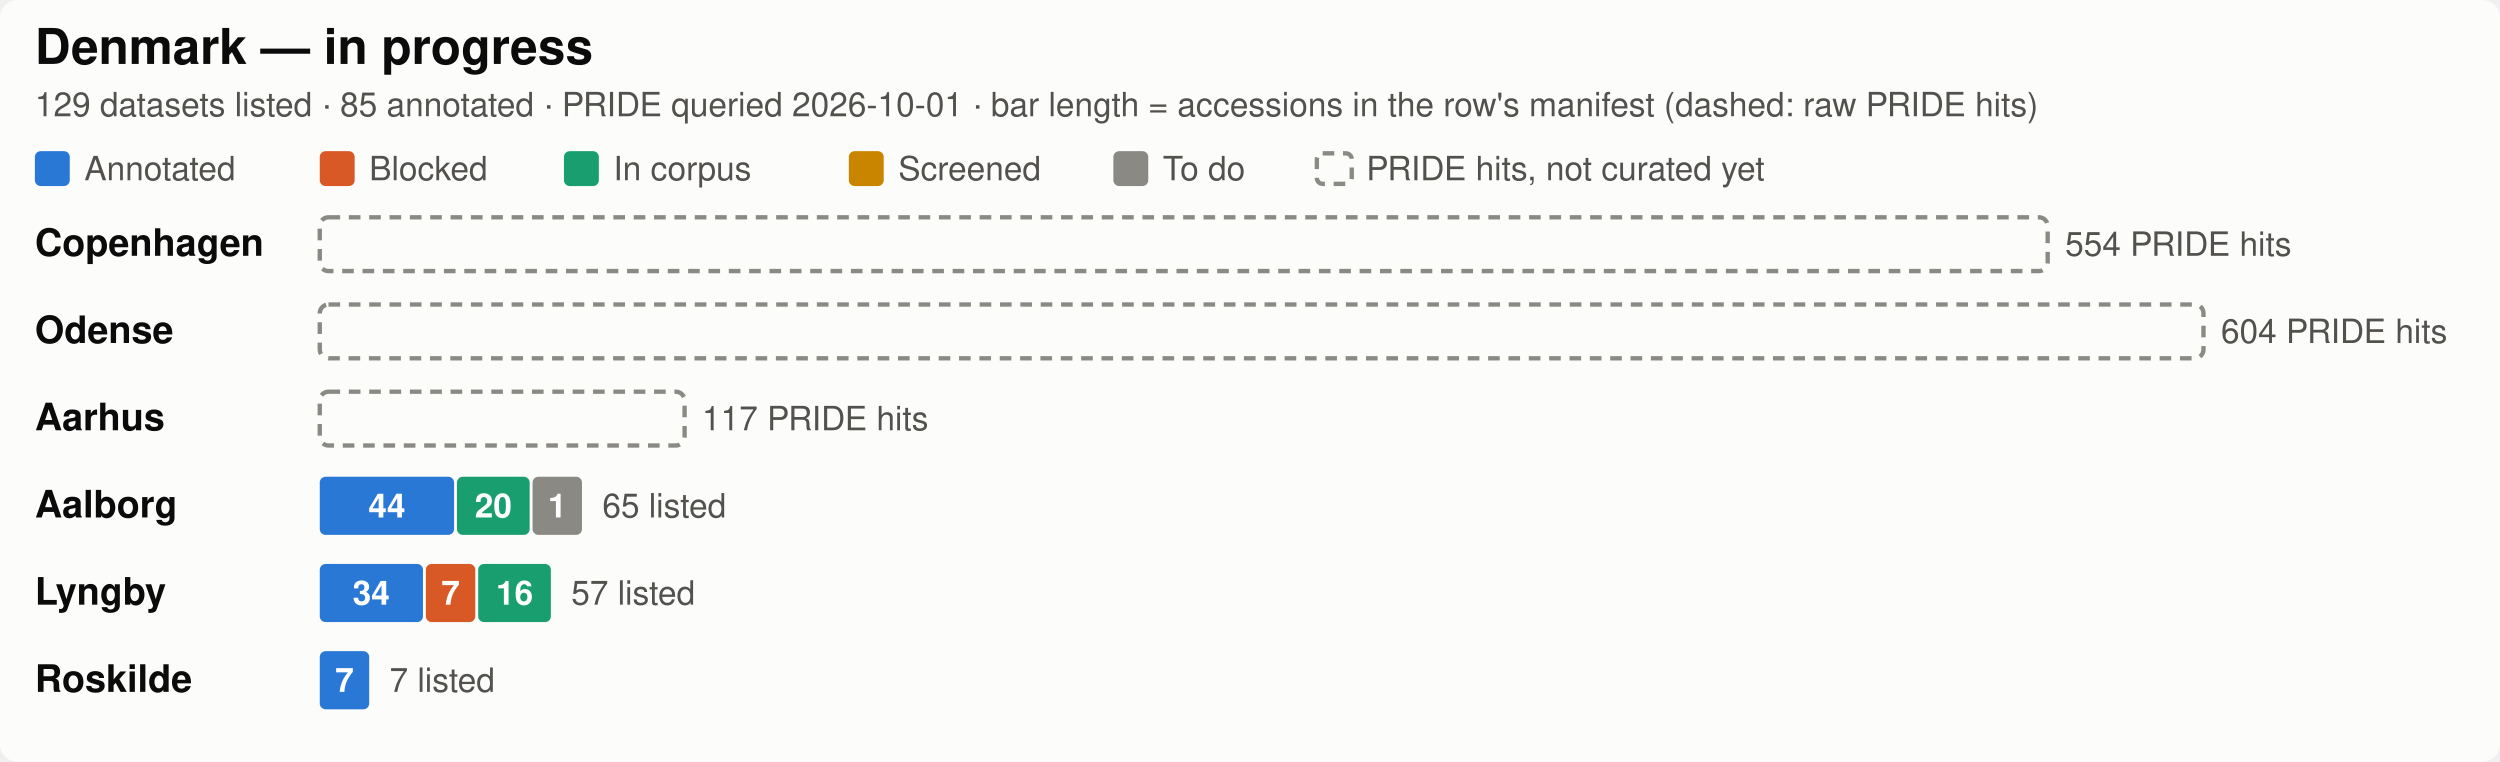
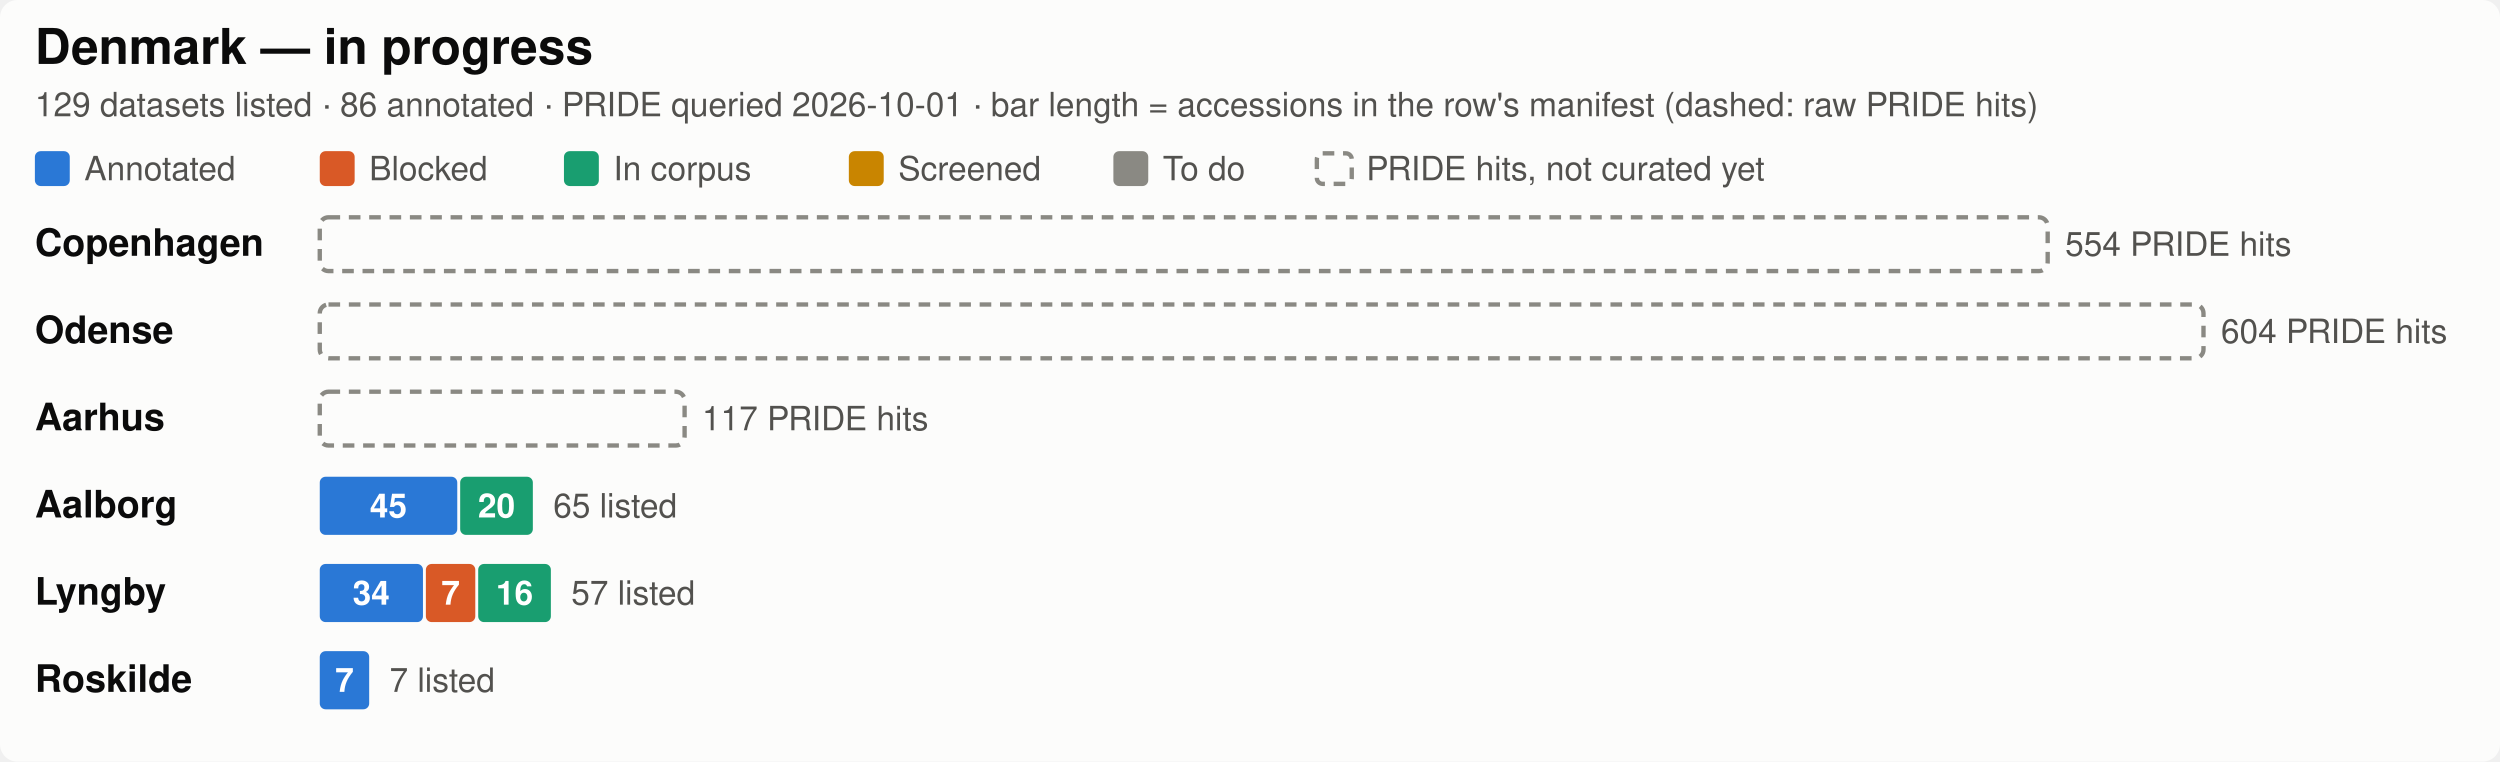
<svg xmlns="http://www.w3.org/2000/svg" width="860" height="262" viewBox="0 0 860 262" role="img" aria-label="Denmark SDRF progress by city">
  <style>
  .bg { fill: #fcfcfb; }
  .title { fill: #0b0b0b; font-size: 17px; font-weight: 600; }
  .city { fill: #0b0b0b; font-size: 13px; font-weight: 600; }
  .sub, .legend, .total { fill: #52514e; font-size: 11.5px; }
  .seg { font-size: 11.5px; font-weight: 600; fill: #ffffff; font-variant-numeric: tabular-nums; }
  .uncurated { fill: none; stroke: #8a8983; stroke-width: 1.5; stroke-dasharray: 4 3; }
  text { font-family: -apple-system, "Segoe UI", Helvetica, Arial, sans-serif; }
  .c-annotated { fill: #2a78d6; }
  .c-blocked { fill: #d95926; }
  .c-in_corpus { fill: #199e70; }
  .c-screened { fill: #c98500; }
  .c-todo { fill: #8a8983; }

  @media (prefers-color-scheme: dark) {
    .bg { fill: #1a1a19; }
    .title, .city { fill: #ffffff; }
    .sub, .legend, .total { fill: #c3c2b7; }
    .uncurated { stroke: #8f8e86; }
    .c-annotated { fill: #3987e5; }
    .c-blocked { fill: #d95926; }
    .c-in_corpus { fill: #199e70; }
    .c-screened { fill: #c98500; }
    .c-todo { fill: #6b6a65; }
  }
</style>
  <rect class="bg" width="860" height="262" rx="6" />
  <text class="title" x="12" y="22">Denmark — in progress</text>
-   <text class="sub" x="12" y="40">129 datasets listed · 85 annotated · PRIDE queried 2026-10-01 · bar length = accessions in the row's manifest (dashed: raw PRIDE hits)</text>
+   <text class="sub" x="12" y="40">129 datasets listed · 86 annotated · PRIDE queried 2026-10-01 · bar length = accessions in the row's manifest (dashed: raw PRIDE hits)</text>
  <rect class="c-annotated" fill="#2a78d6" x="12" y="52" width="12" height="12" rx="2" />
  <text class="legend" x="29" y="62">Annotated</text>
  <rect class="c-blocked" fill="#d95926" x="110" y="52" width="12" height="12" rx="2" />
  <text class="legend" x="127" y="62">Blocked</text>
  <rect class="c-in_corpus" fill="#199e70" x="194" y="52" width="12" height="12" rx="2" />
  <text class="legend" x="211" y="62">In corpus</text>
  <rect class="c-screened" fill="#c98500" x="292" y="52" width="12" height="12" rx="2" />
  <text class="legend" x="309" y="62">Screened</text>
  <rect class="c-todo" fill="#8a8983" x="383" y="52" width="12" height="12" rx="2" />
  <text class="legend" x="400" y="62">To do</text>
  <rect class="uncurated" fill="none" stroke="#8a8983" x="453" y="52.75" width="12" height="10.5" rx="2" />
  <text class="legend" x="470" y="62">PRIDE hits, not curated yet</text>
  <text class="city" x="12" y="88.0">Copenhagen</text>
  <rect class="uncurated" fill="none" stroke="#8a8983" x="110" y="74.75" width="594.4" height="18.5" rx="3" />
  <text class="total" x="710.4" y="88.0">554 PRIDE hits</text>
  <text class="city" x="12" y="118.0">Odense</text>
  <rect class="uncurated" fill="none" stroke="#8a8983" x="110" y="104.75" width="648.0" height="18.5" rx="3" />
  <text class="total" x="764.0" y="118.0">604 PRIDE hits</text>
  <text class="city" x="12" y="148.0">Aarhus</text>
  <rect class="uncurated" fill="none" stroke="#8a8983" x="110" y="134.75" width="125.5" height="18.5" rx="3" />
  <text class="total" x="241.5" y="148.0">117 PRIDE hits</text>
  <text class="city" x="12" y="178.0">Aalborg</text>
-   <rect class="c-annotated" fill="#2a78d6" x="110.0" y="164" width="46.2" height="20" rx="2" />
-   <text class="seg" x="133.1" y="178.0" text-anchor="middle">44</text>
-   <rect class="c-in_corpus" fill="#199e70" x="157.2" y="164" width="25.0" height="20" rx="2" />
-   <text class="seg" x="169.7" y="178.0" text-anchor="middle">20</text>
-   <rect class="c-todo" fill="#8a8983" x="183.2" y="164" width="17.0" height="20" rx="2" />
-   <text class="seg" x="191.7" y="178.0" text-anchor="middle">1</text>
-   <text class="total" x="207.2" y="178.0">65 listed</text>
+   <rect class="c-annotated" fill="#2a78d6" x="110.0" y="164" width="47.3" height="20" rx="2" />
+   <text class="seg" x="133.6" y="178.0" text-anchor="middle">45</text>
+   <rect class="c-in_corpus" fill="#199e70" x="158.3" y="164" width="25.0" height="20" rx="2" />
+   <text class="seg" x="170.8" y="178.0" text-anchor="middle">20</text>
+   <text class="total" x="190.3" y="178.0">65 listed</text>
  <text class="city" x="12" y="208.0">Lyngby</text>
  <rect class="c-annotated" fill="#2a78d6" x="110.0" y="194" width="35.5" height="20" rx="2" />
  <text class="seg" x="127.7" y="208.0" text-anchor="middle">34</text>
  <rect class="c-blocked" fill="#d95926" x="146.5" y="194" width="17.0" height="20" rx="2" />
  <text class="seg" x="155.0" y="208.0" text-anchor="middle">7</text>
  <rect class="c-in_corpus" fill="#199e70" x="164.5" y="194" width="25.0" height="20" rx="2" />
  <text class="seg" x="177.0" y="208.0" text-anchor="middle">16</text>
  <text class="total" x="196.5" y="208.0">57 listed</text>
  <text class="city" x="12" y="238.0">Roskilde</text>
  <rect class="c-annotated" fill="#2a78d6" x="110.0" y="224" width="17.0" height="20" rx="2" />
  <text class="seg" x="118.5" y="238.0" text-anchor="middle">7</text>
  <text class="total" x="134.0" y="238.0">7 listed</text>
</svg>
